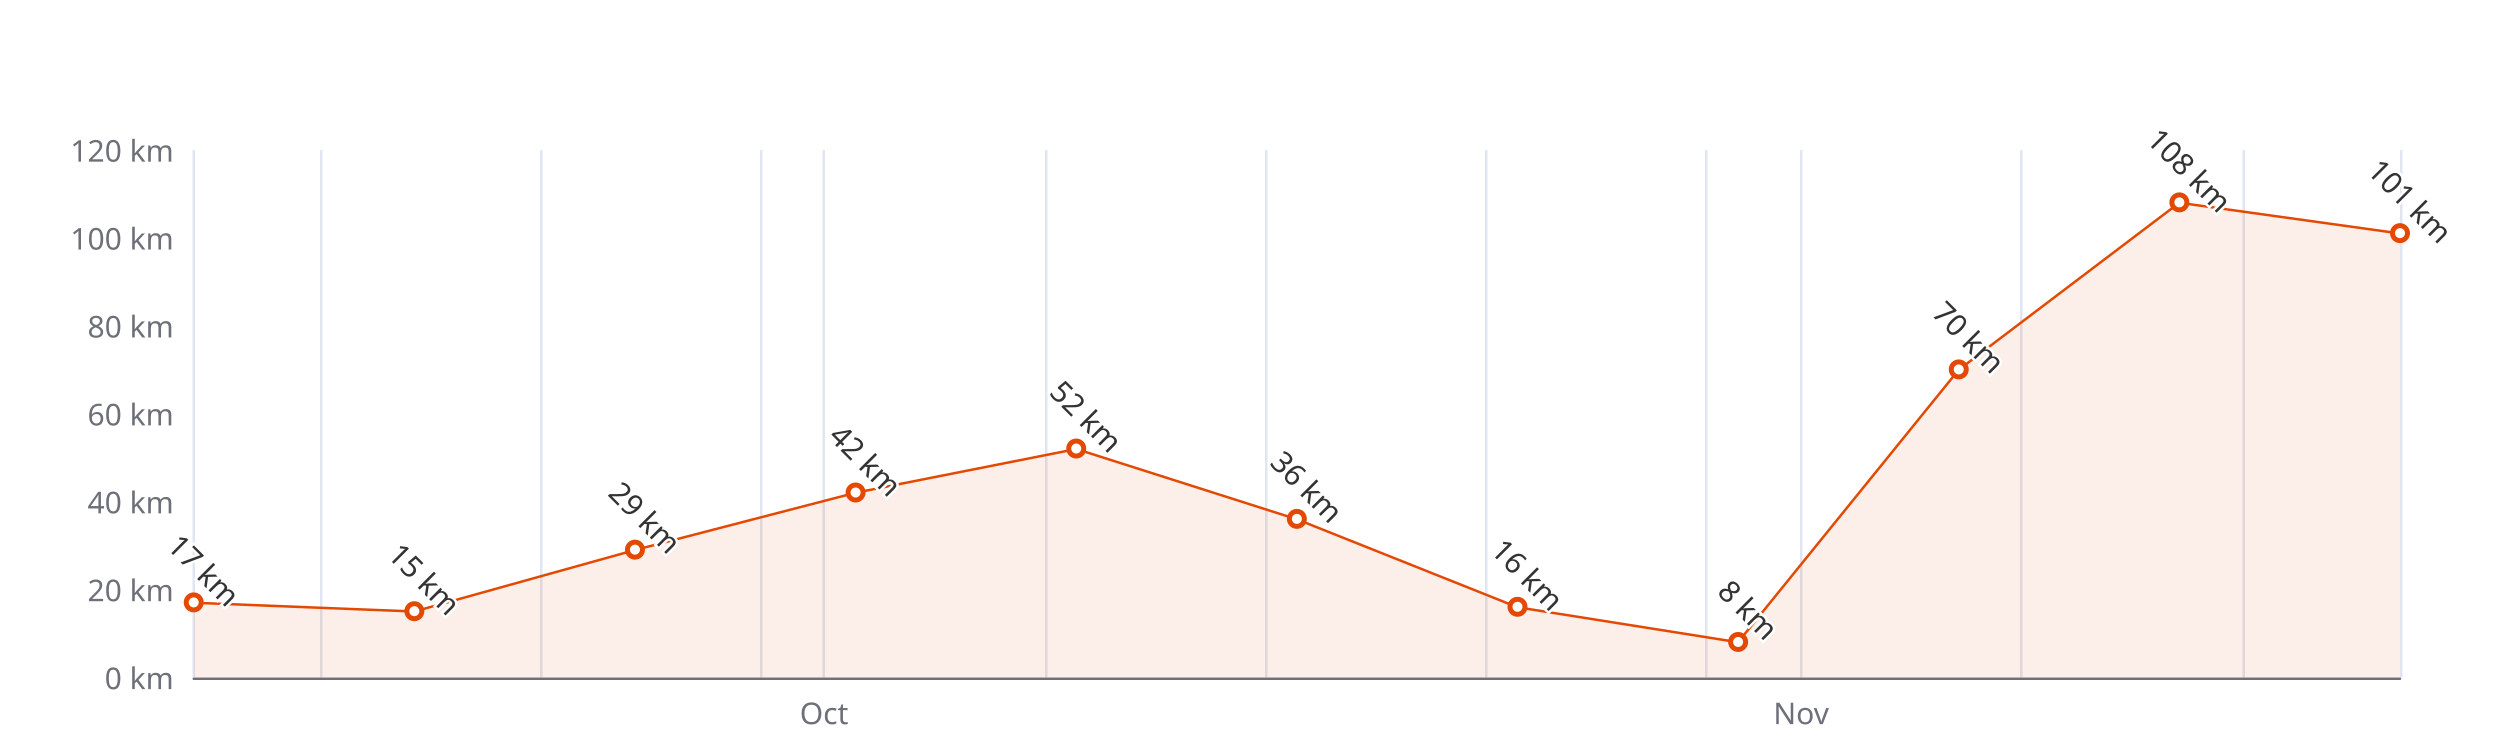
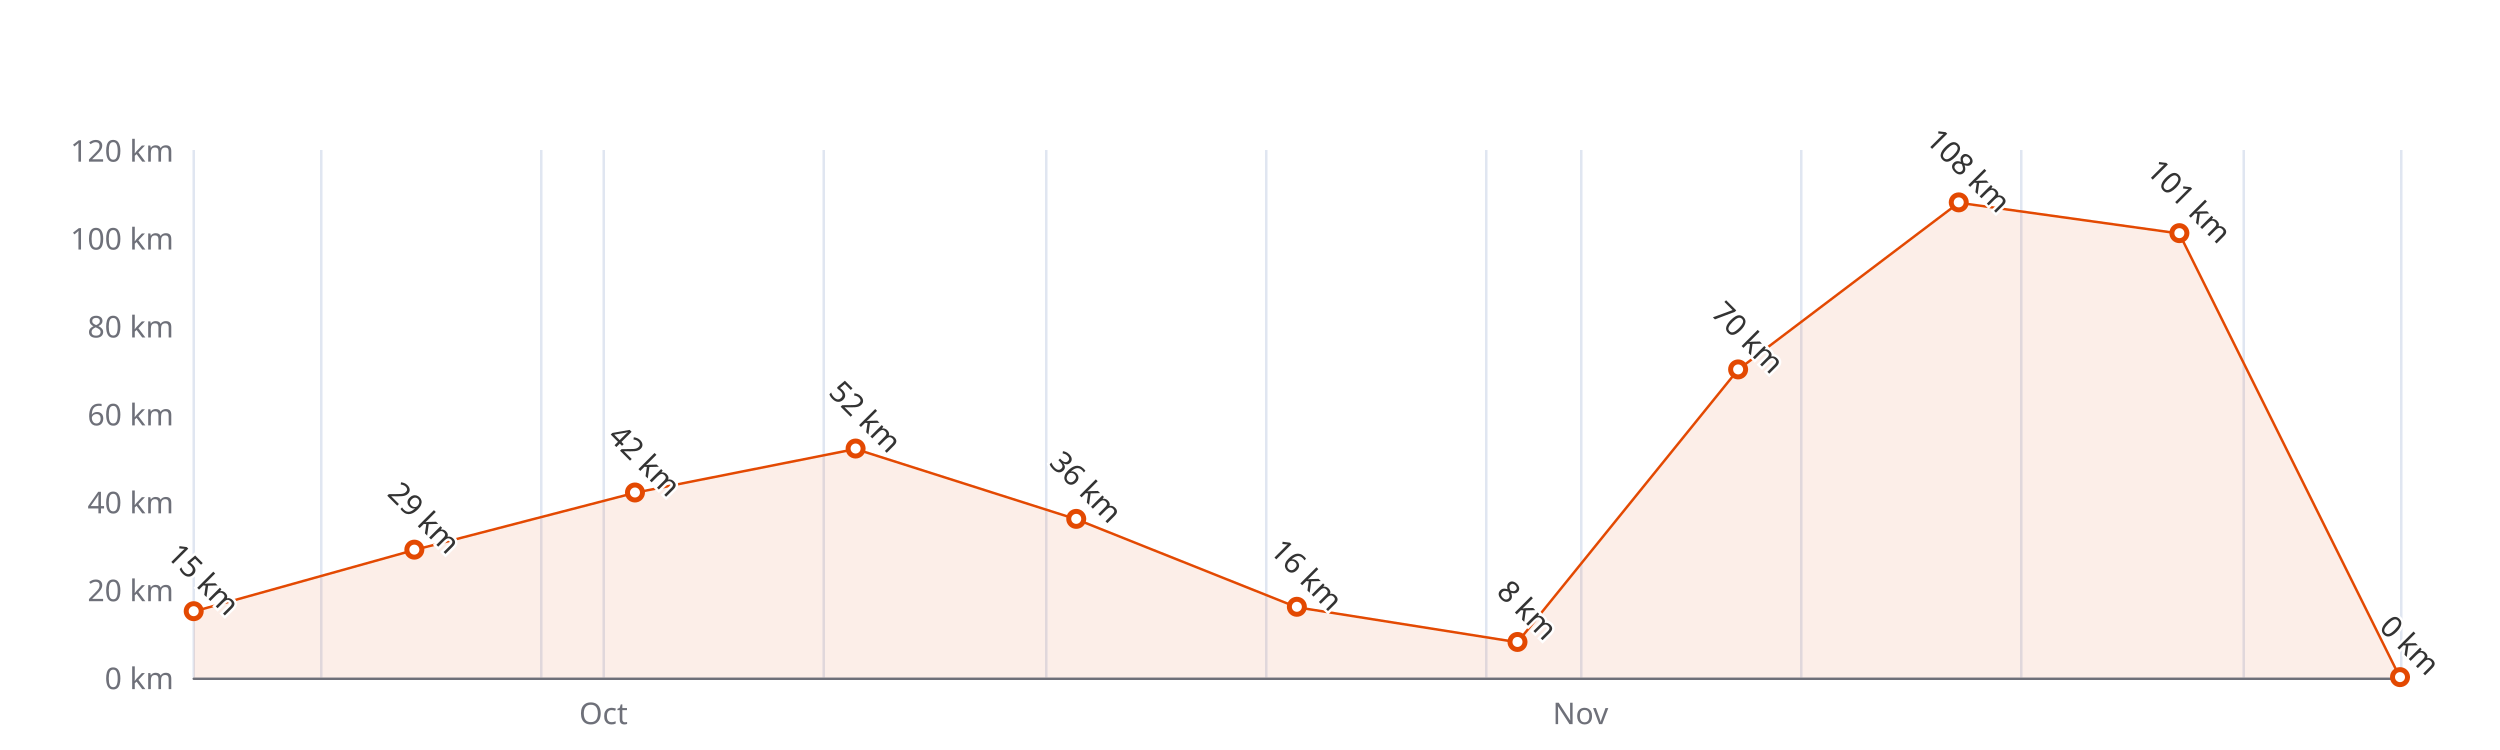
<svg xmlns="http://www.w3.org/2000/svg" width="1000" height="300" version="1.1" baseProfile="full" viewBox="0 0 1000 300">
  <rect width="1000" height="300" x="0" y="0" id="0" fill="#ffffff" />
  <path d="M77.5 60L77.5 271" fill="none" stroke="#E0E6F1" />
  <path d="M128.5 60L128.5 271" fill="none" stroke="#E0E6F1" />
  <path d="M216.5 60L216.5 271" fill="none" stroke="#E0E6F1" />
-   <path d="M304.5 60L304.5 271" fill="none" stroke="#E0E6F1" />
+   <path d="M241.5 60L241.5 271" fill="none" stroke="#E0E6F1" />
  <path d="M329.5 60L329.5 271" fill="none" stroke="#E0E6F1" />
  <path d="M418.5 60L418.5 271" fill="none" stroke="#E0E6F1" />
  <path d="M506.5 60L506.5 271" fill="none" stroke="#E0E6F1" />
  <path d="M594.5 60L594.5 271" fill="none" stroke="#E0E6F1" />
-   <path d="M682.5 60L682.5 271" fill="none" stroke="#E0E6F1" />
+   <path d="M632.5 60L632.5 271" fill="none" stroke="#E0E6F1" />
  <path d="M720.5 60L720.5 271" fill="none" stroke="#E0E6F1" />
  <path d="M808.5 60L808.5 271" fill="none" stroke="#E0E6F1" />
  <path d="M897.5 60L897.5 271" fill="none" stroke="#E0E6F1" />
  <path d="M960.5 60L960.5 271" fill="none" stroke="#E0E6F1" />
  <path d="M77.5 271.5L960 271.5" fill="none" stroke="#6E7079" stroke-linecap="round" />
  <text dominant-baseline="central" text-anchor="end" style="font-size:12px;font-family:sans-serif;" xml:space="preserve" transform="translate(69.48 271)" fill="#6E7079">0 km</text>
  <text dominant-baseline="central" text-anchor="end" style="font-size:12px;font-family:sans-serif;" xml:space="preserve" transform="translate(69.48 235.8333)" fill="#6E7079">20 km</text>
  <text dominant-baseline="central" text-anchor="end" style="font-size:12px;font-family:sans-serif;" xml:space="preserve" transform="translate(69.48 200.6667)" fill="#6E7079">40 km</text>
  <text dominant-baseline="central" text-anchor="end" style="font-size:12px;font-family:sans-serif;" xml:space="preserve" transform="translate(69.48 165.5)" fill="#6E7079">60 km</text>
  <text dominant-baseline="central" text-anchor="end" style="font-size:12px;font-family:sans-serif;" xml:space="preserve" transform="translate(69.48 130.3333)" fill="#6E7079">80 km</text>
  <text dominant-baseline="central" text-anchor="end" style="font-size:12px;font-family:sans-serif;" xml:space="preserve" transform="translate(69.48 95.1667)" fill="#6E7079">100 km</text>
  <text dominant-baseline="central" text-anchor="end" style="font-size:12px;font-family:sans-serif;" xml:space="preserve" transform="translate(69.48 60)" fill="#6E7079">120 km</text>
-   <text dominant-baseline="central" text-anchor="middle" style="font: normal normal 12px sans-serif" y="6" transform="translate(329.6286 279)" fill="#6E7079">Oct</text>
-   <text dominant-baseline="central" text-anchor="middle" style="font: normal normal 12px sans-serif" y="6" transform="translate(720.4589 279)" fill="#6E7079">Nov</text>
+   <text dominant-baseline="central" text-anchor="middle" style="font: normal normal 12px sans-serif" y="6" transform="translate(241.3766 279)" fill="#6E7079">Oct</text>
+   <text dominant-baseline="central" text-anchor="middle" style="font: normal normal 12px sans-serif" y="6" transform="translate(632.2069 279)" fill="#6E7079">Nov</text>
  <g clip-path="url(#zr4-c0)">
-     <path d="M77.5 241.1L165.7 244.6L254 220L342.2 197.1L430.5 179.6L518.7 207.7L607 242.9L695.2 256.9L783.5 147.9L871.7 81.1L960 93.4L960 271L871.7 271L783.5 271L695.2 271L607 271L518.7 271L430.5 271L342.2 271L254 271L165.7 271L77.5 271Z" fill="rgb(227,73,2)" fill-opacity="0.09" />
-     <path d="M77.5 241.1L165.7 244.6L254 220L342.2 197.1L430.5 179.6L518.7 207.7L607 242.9L695.2 256.9L783.5 147.9L871.7 81.1L960 93.4" fill="none" stroke="#E34902" stroke-linejoin="bevel" />
+     <path d="M77.5 244.6L165.7 220L254 197.1L342.2 179.6L430.5 207.7L518.7 242.9L607 256.9L695.2 147.9L783.5 81.1L871.7 93.4L960 271L871.7 271L783.5 271L695.2 271L607 271L518.7 271L430.5 271L342.2 271L254 271L165.7 271L77.5 271Z" fill="rgb(227,73,2)" fill-opacity="0.09" />
+     <path d="M77.5 244.6L165.7 220L254 197.1L342.2 179.6L430.5 207.7L518.7 242.9L607 256.9L695.2 147.9L783.5 81.1L871.7 93.4L960 271" fill="none" stroke="#E34902" stroke-linejoin="bevel" />
  </g>
-   <path d="M1 0A1 1 0 1 1 1 -0.1A1 1 0 0 1 1 0" transform="matrix(3,0,0,3,77.48,241.1083)" fill="#fff" stroke="#E34902" stroke-width="0.667" />
-   <path d="M1 0A1 1 0 1 1 1 -0.1A1 1 0 0 1 1 0" transform="matrix(3,0,0,3,165.732,244.625)" fill="#fff" stroke="#E34902" stroke-width="0.667" />
-   <path d="M1 0A1 1 0 1 1 1 -0.1A1 1 0 0 1 1 0" transform="matrix(3,0,0,3,253.984,220.0083)" fill="#fff" stroke="#E34902" stroke-width="0.667" />
-   <path d="M1 0A1 1 0 1 1 1 -0.1A1 1 0 0 1 1 0" transform="matrix(3,0,0,3,342.236,197.15)" fill="#fff" stroke="#E34902" stroke-width="0.667" />
-   <path d="M1 0A1 1 0 1 1 1 -0.1A1 1 0 0 1 1 0" transform="matrix(3,0,0,3,430.488,179.5667)" fill="#fff" stroke="#E34902" stroke-width="0.667" />
-   <path d="M1 0A1 1 0 1 1 1 -0.1A1 1 0 0 1 1 0" transform="matrix(3,0,0,3,518.74,207.7)" fill="#fff" stroke="#E34902" stroke-width="0.667" />
-   <path d="M1 0A1 1 0 1 1 1 -0.1A1 1 0 0 1 1 0" transform="matrix(3,0,0,3,606.992,242.8667)" fill="#fff" stroke="#E34902" stroke-width="0.667" />
-   <path d="M1 0A1 1 0 1 1 1 -0.1A1 1 0 0 1 1 0" transform="matrix(3,0,0,3,695.244,256.9333)" fill="#fff" stroke="#E34902" stroke-width="0.667" />
-   <path d="M1 0A1 1 0 1 1 1 -0.1A1 1 0 0 1 1 0" transform="matrix(3,0,0,3,783.496,147.9167)" fill="#fff" stroke="#E34902" stroke-width="0.667" />
-   <path d="M1 0A1 1 0 1 1 1 -0.1A1 1 0 0 1 1 0" transform="matrix(3,0,0,3,871.748,81.1)" fill="#fff" stroke="#E34902" stroke-width="0.667" />
-   <path d="M1 0A1 1 0 1 1 1 -0.1A1 1 0 0 1 1 0" transform="matrix(3,0,0,3,960,93.4083)" fill="#fff" stroke="#E34902" stroke-width="0.667" />
-   <text dominant-baseline="central" text-anchor="middle" style="font-size:12px;font-family:sans-serif;" xml:space="preserve" y="-6" transform="matrix(0.707,0.707,-0.707,0.707,77.48,232.1083)" fill="#333" stroke="rgb(255,255,255)" stroke-width="2" paint-order="stroke" stroke-miterlimit="2">17 km</text>
-   <text dominant-baseline="central" text-anchor="middle" style="font-size:12px;font-family:sans-serif;" xml:space="preserve" y="-6" transform="matrix(0.707,0.707,-0.707,0.707,165.732,235.625)" fill="#333" stroke="rgb(255,255,255)" stroke-width="2" paint-order="stroke" stroke-miterlimit="2">15 km</text>
-   <text dominant-baseline="central" text-anchor="middle" style="font-size:12px;font-family:sans-serif;" xml:space="preserve" y="-6" transform="matrix(0.707,0.707,-0.707,0.707,253.984,211.0083)" fill="#333" stroke="rgb(255,255,255)" stroke-width="2" paint-order="stroke" stroke-miterlimit="2">29 km</text>
-   <text dominant-baseline="central" text-anchor="middle" style="font-size:12px;font-family:sans-serif;" xml:space="preserve" y="-6" transform="matrix(0.707,0.707,-0.707,0.707,342.236,188.15)" fill="#333" stroke="rgb(255,255,255)" stroke-width="2" paint-order="stroke" stroke-miterlimit="2">42 km</text>
-   <text dominant-baseline="central" text-anchor="middle" style="font-size:12px;font-family:sans-serif;" xml:space="preserve" y="-6" transform="matrix(0.707,0.707,-0.707,0.707,430.488,170.5667)" fill="#333" stroke="rgb(255,255,255)" stroke-width="2" paint-order="stroke" stroke-miterlimit="2">52 km</text>
-   <text dominant-baseline="central" text-anchor="middle" style="font-size:12px;font-family:sans-serif;" xml:space="preserve" y="-6" transform="matrix(0.707,0.707,-0.707,0.707,518.74,198.7)" fill="#333" stroke="rgb(255,255,255)" stroke-width="2" paint-order="stroke" stroke-miterlimit="2">36 km</text>
-   <text dominant-baseline="central" text-anchor="middle" style="font-size:12px;font-family:sans-serif;" xml:space="preserve" y="-6" transform="matrix(0.707,0.707,-0.707,0.707,606.992,233.8667)" fill="#333" stroke="rgb(255,255,255)" stroke-width="2" paint-order="stroke" stroke-miterlimit="2">16 km</text>
-   <text dominant-baseline="central" text-anchor="middle" style="font-size:12px;font-family:sans-serif;" xml:space="preserve" y="-6" transform="matrix(0.707,0.707,-0.707,0.707,695.244,247.9333)" fill="#333" stroke="rgb(255,255,255)" stroke-width="2" paint-order="stroke" stroke-miterlimit="2">8 km</text>
-   <text dominant-baseline="central" text-anchor="middle" style="font-size:12px;font-family:sans-serif;" xml:space="preserve" y="-6" transform="matrix(0.707,0.707,-0.707,0.707,783.496,138.9167)" fill="#333" stroke="rgb(255,255,255)" stroke-width="2" paint-order="stroke" stroke-miterlimit="2">70 km</text>
-   <text dominant-baseline="central" text-anchor="middle" style="font-size:12px;font-family:sans-serif;" xml:space="preserve" y="-6" transform="matrix(0.707,0.707,-0.707,0.707,871.748,72.1)" fill="#333" stroke="rgb(255,255,255)" stroke-width="2" paint-order="stroke" stroke-miterlimit="2">108 km</text>
-   <text dominant-baseline="central" text-anchor="middle" style="font-size:12px;font-family:sans-serif;" xml:space="preserve" y="-6" transform="matrix(0.707,0.707,-0.707,0.707,960,84.4083)" fill="#333" stroke="rgb(255,255,255)" stroke-width="2" paint-order="stroke" stroke-miterlimit="2">101 km</text>
+   <path d="M1 0A1 1 0 1 1 1 -0.1A1 1 0 0 1 1 0" transform="matrix(3,0,0,3,77.48,244.625)" fill="#fff" stroke="#E34902" stroke-width="0.667" />
+   <path d="M1 0A1 1 0 1 1 1 -0.1A1 1 0 0 1 1 0" transform="matrix(3,0,0,3,165.732,220.0083)" fill="#fff" stroke="#E34902" stroke-width="0.667" />
+   <path d="M1 0A1 1 0 1 1 1 -0.1A1 1 0 0 1 1 0" transform="matrix(3,0,0,3,253.984,197.15)" fill="#fff" stroke="#E34902" stroke-width="0.667" />
+   <path d="M1 0A1 1 0 1 1 1 -0.1A1 1 0 0 1 1 0" transform="matrix(3,0,0,3,342.236,179.5667)" fill="#fff" stroke="#E34902" stroke-width="0.667" />
+   <path d="M1 0A1 1 0 1 1 1 -0.1A1 1 0 0 1 1 0" transform="matrix(3,0,0,3,430.488,207.7)" fill="#fff" stroke="#E34902" stroke-width="0.667" />
+   <path d="M1 0A1 1 0 1 1 1 -0.1A1 1 0 0 1 1 0" transform="matrix(3,0,0,3,518.74,242.8667)" fill="#fff" stroke="#E34902" stroke-width="0.667" />
+   <path d="M1 0A1 1 0 1 1 1 -0.1A1 1 0 0 1 1 0" transform="matrix(3,0,0,3,606.992,256.9333)" fill="#fff" stroke="#E34902" stroke-width="0.667" />
+   <path d="M1 0A1 1 0 1 1 1 -0.1A1 1 0 0 1 1 0" transform="matrix(3,0,0,3,695.244,147.9167)" fill="#fff" stroke="#E34902" stroke-width="0.667" />
+   <path d="M1 0A1 1 0 1 1 1 -0.1A1 1 0 0 1 1 0" transform="matrix(3,0,0,3,783.496,81.1)" fill="#fff" stroke="#E34902" stroke-width="0.667" />
+   <path d="M1 0A1 1 0 1 1 1 -0.1A1 1 0 0 1 1 0" transform="matrix(3,0,0,3,871.748,93.4083)" fill="#fff" stroke="#E34902" stroke-width="0.667" />
+   <path d="M1 0A1 1 0 1 1 1 -0.1A1 1 0 0 1 1 0" transform="matrix(3,0,0,3,960,271)" fill="#fff" stroke="#E34902" stroke-width="0.667" />
+   <text dominant-baseline="central" text-anchor="middle" style="font-size:12px;font-family:sans-serif;" xml:space="preserve" y="-6" transform="matrix(0.707,0.707,-0.707,0.707,77.48,235.625)" fill="#333" stroke="rgb(255,255,255)" stroke-width="2" paint-order="stroke" stroke-miterlimit="2">15 km</text>
+   <text dominant-baseline="central" text-anchor="middle" style="font-size:12px;font-family:sans-serif;" xml:space="preserve" y="-6" transform="matrix(0.707,0.707,-0.707,0.707,165.732,211.0083)" fill="#333" stroke="rgb(255,255,255)" stroke-width="2" paint-order="stroke" stroke-miterlimit="2">29 km</text>
+   <text dominant-baseline="central" text-anchor="middle" style="font-size:12px;font-family:sans-serif;" xml:space="preserve" y="-6" transform="matrix(0.707,0.707,-0.707,0.707,253.984,188.15)" fill="#333" stroke="rgb(255,255,255)" stroke-width="2" paint-order="stroke" stroke-miterlimit="2">42 km</text>
+   <text dominant-baseline="central" text-anchor="middle" style="font-size:12px;font-family:sans-serif;" xml:space="preserve" y="-6" transform="matrix(0.707,0.707,-0.707,0.707,342.236,170.5667)" fill="#333" stroke="rgb(255,255,255)" stroke-width="2" paint-order="stroke" stroke-miterlimit="2">52 km</text>
+   <text dominant-baseline="central" text-anchor="middle" style="font-size:12px;font-family:sans-serif;" xml:space="preserve" y="-6" transform="matrix(0.707,0.707,-0.707,0.707,430.488,198.7)" fill="#333" stroke="rgb(255,255,255)" stroke-width="2" paint-order="stroke" stroke-miterlimit="2">36 km</text>
+   <text dominant-baseline="central" text-anchor="middle" style="font-size:12px;font-family:sans-serif;" xml:space="preserve" y="-6" transform="matrix(0.707,0.707,-0.707,0.707,518.74,233.8667)" fill="#333" stroke="rgb(255,255,255)" stroke-width="2" paint-order="stroke" stroke-miterlimit="2">16 km</text>
+   <text dominant-baseline="central" text-anchor="middle" style="font-size:12px;font-family:sans-serif;" xml:space="preserve" y="-6" transform="matrix(0.707,0.707,-0.707,0.707,606.992,247.9333)" fill="#333" stroke="rgb(255,255,255)" stroke-width="2" paint-order="stroke" stroke-miterlimit="2">8 km</text>
+   <text dominant-baseline="central" text-anchor="middle" style="font-size:12px;font-family:sans-serif;" xml:space="preserve" y="-6" transform="matrix(0.707,0.707,-0.707,0.707,695.244,138.9167)" fill="#333" stroke="rgb(255,255,255)" stroke-width="2" paint-order="stroke" stroke-miterlimit="2">70 km</text>
+   <text dominant-baseline="central" text-anchor="middle" style="font-size:12px;font-family:sans-serif;" xml:space="preserve" y="-6" transform="matrix(0.707,0.707,-0.707,0.707,783.496,72.1)" fill="#333" stroke="rgb(255,255,255)" stroke-width="2" paint-order="stroke" stroke-miterlimit="2">108 km</text>
+   <text dominant-baseline="central" text-anchor="middle" style="font-size:12px;font-family:sans-serif;" xml:space="preserve" y="-6" transform="matrix(0.707,0.707,-0.707,0.707,871.748,84.4083)" fill="#333" stroke="rgb(255,255,255)" stroke-width="2" paint-order="stroke" stroke-miterlimit="2">101 km</text>
+   <text dominant-baseline="central" text-anchor="middle" style="font-size:12px;font-family:sans-serif;" xml:space="preserve" y="-6" transform="matrix(0.707,0.707,-0.707,0.707,960,262)" fill="#333" stroke="rgb(255,255,255)" stroke-width="2" paint-order="stroke" stroke-miterlimit="2">0 km</text>
  <defs>
    <clipPath id="zr4-c0">
      <path d="M76 59.5l884 0l0 212l-884 0Z" fill="#000" />
    </clipPath>
  </defs>
</svg>
